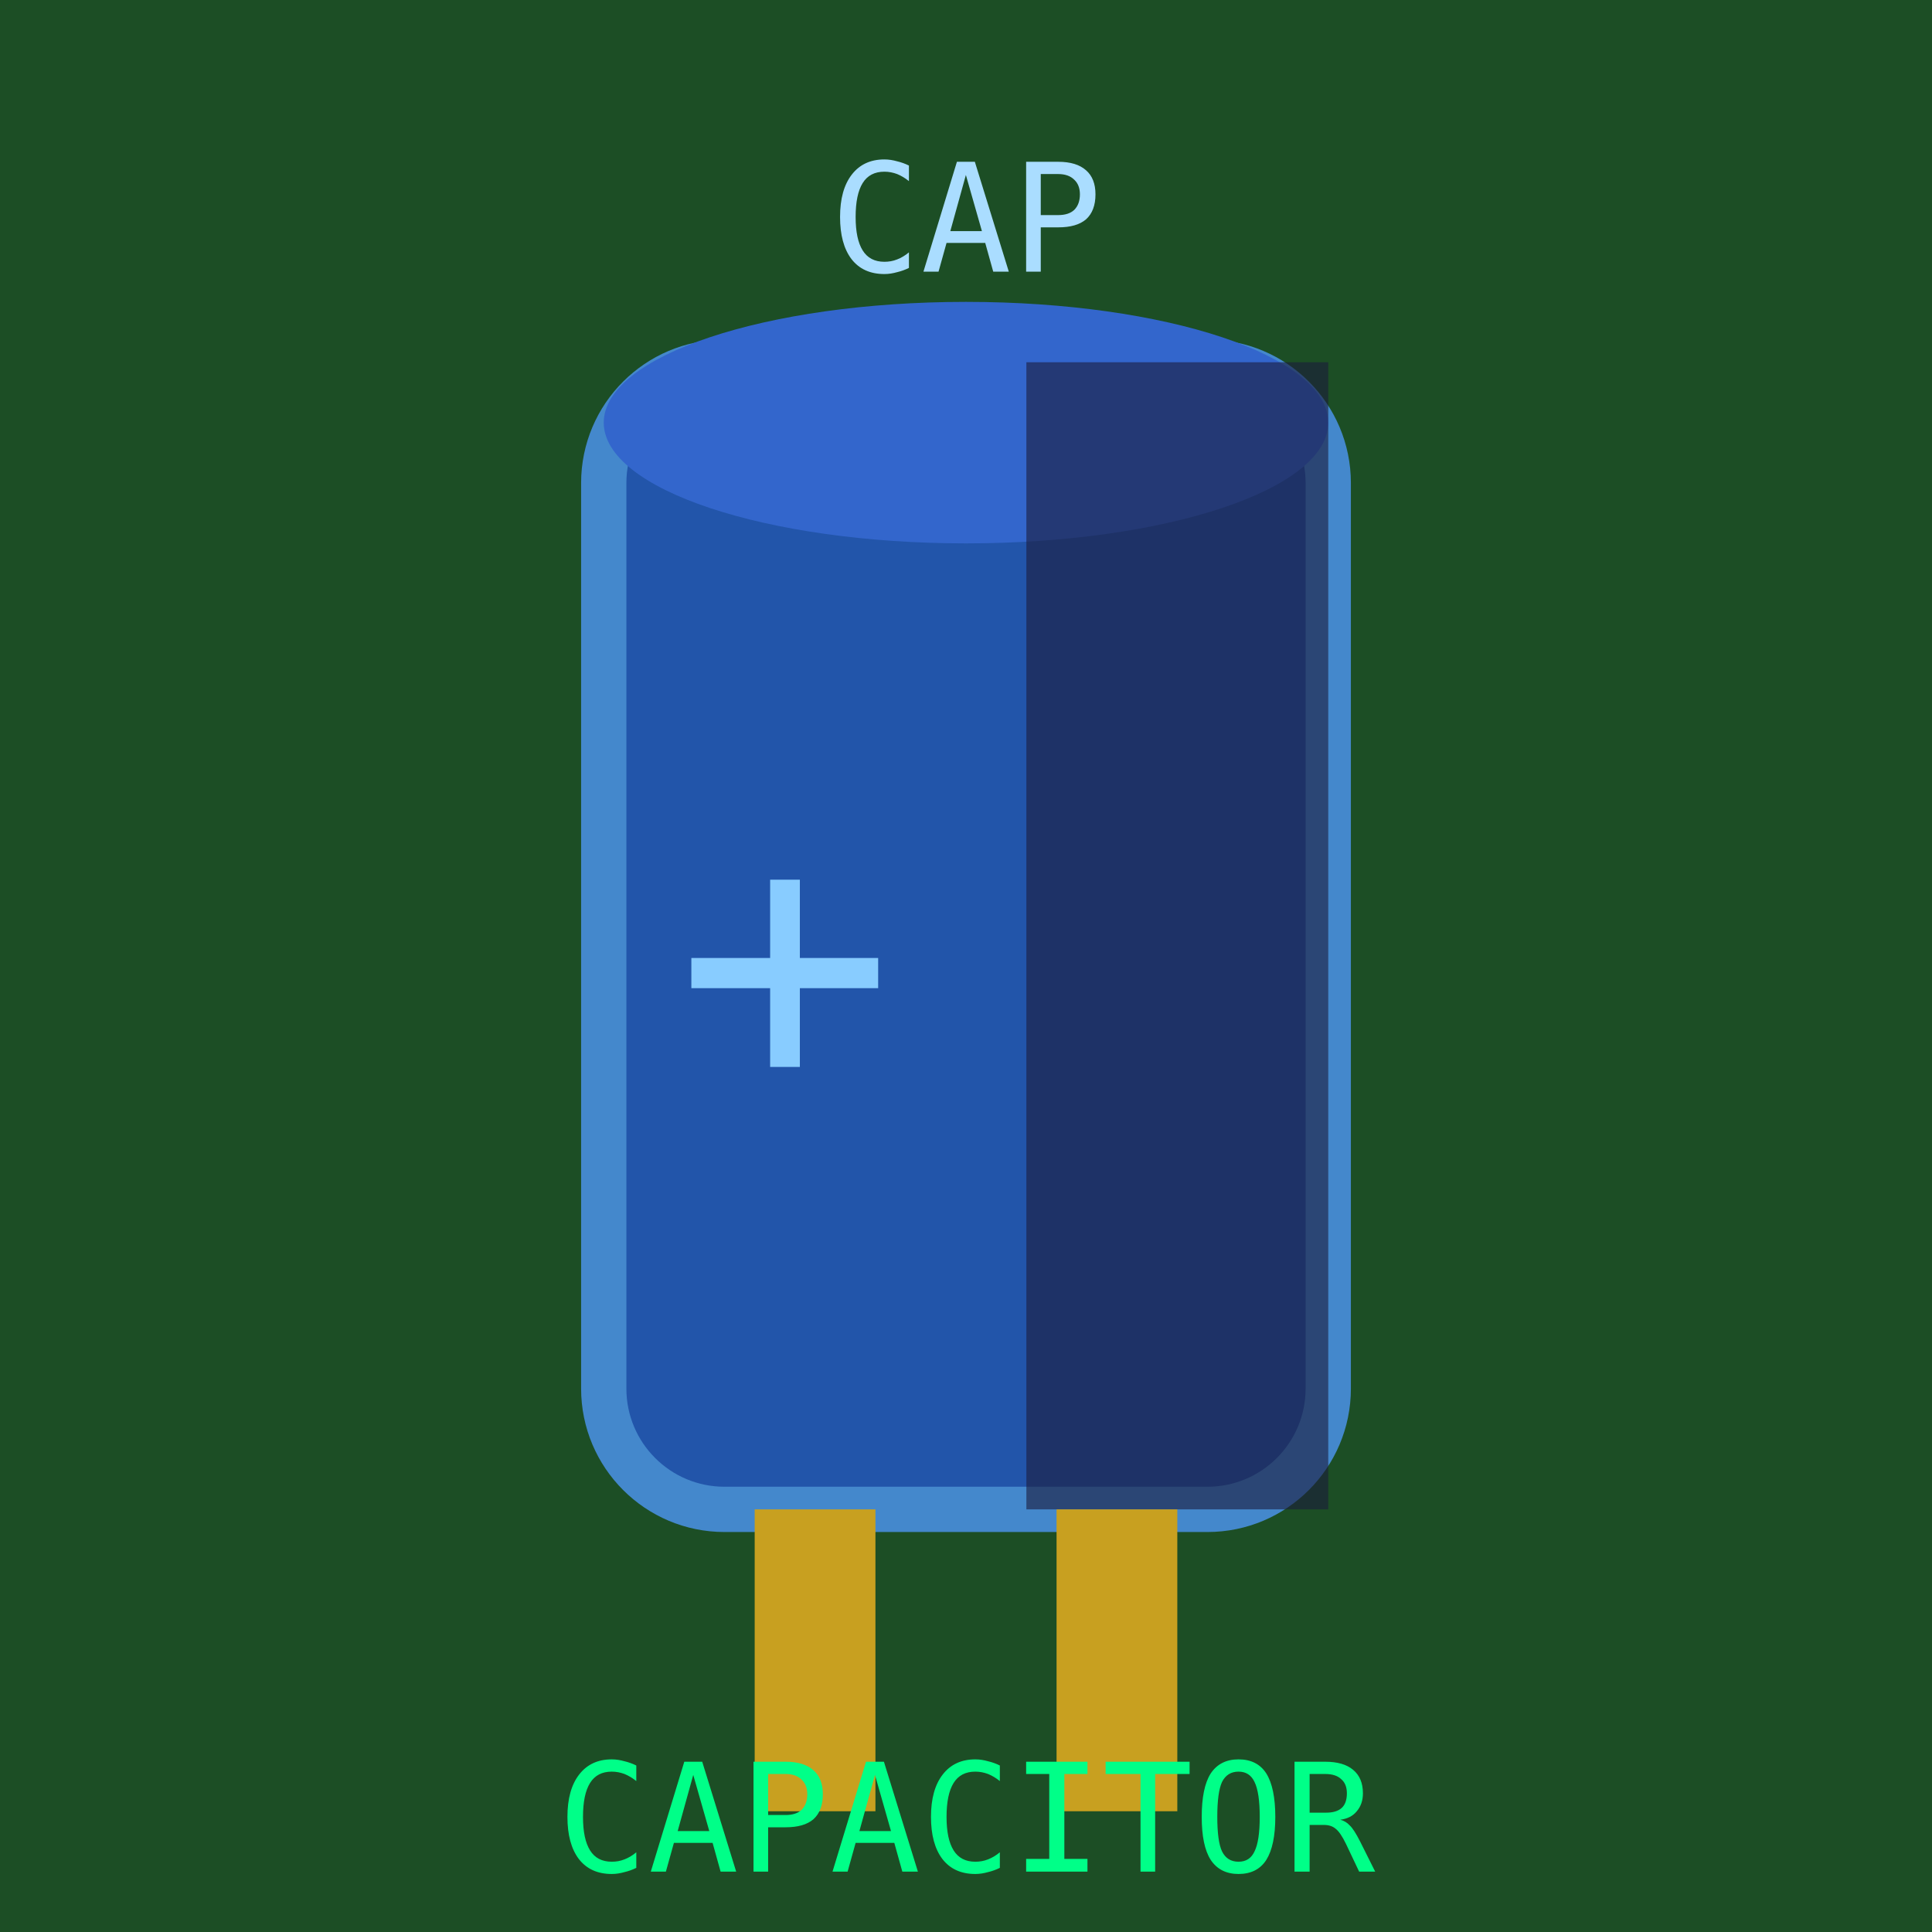
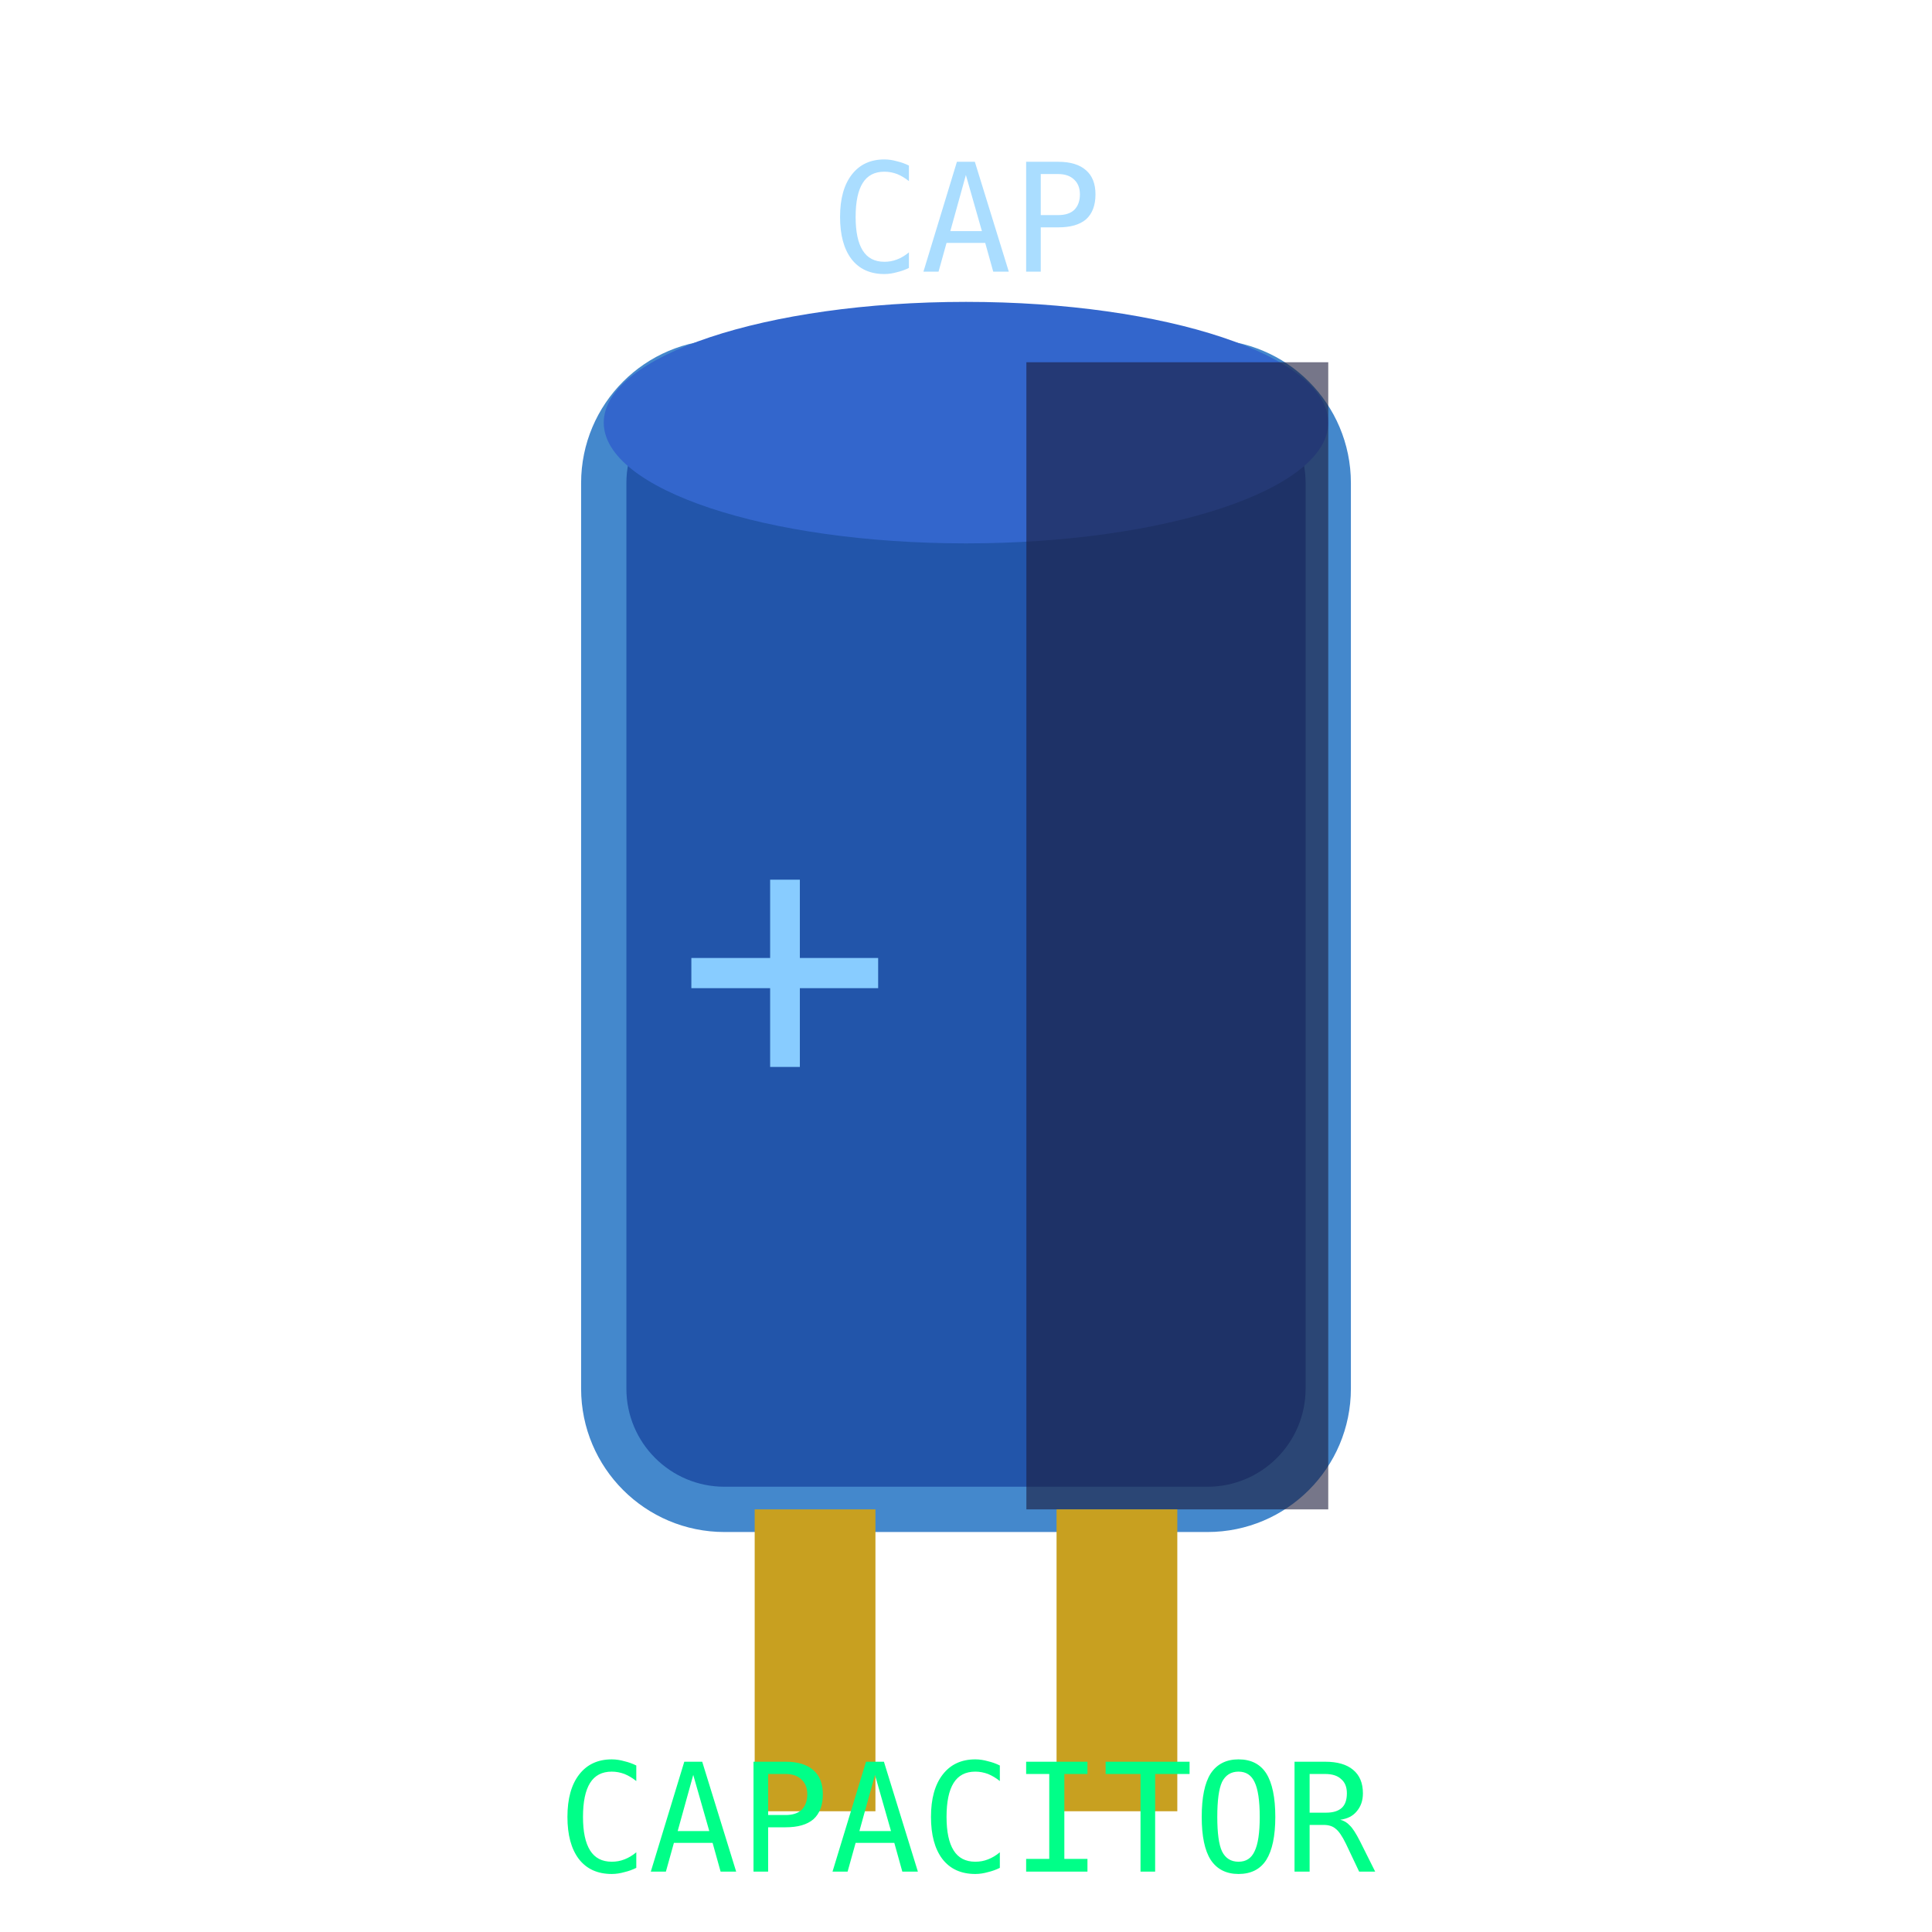
<svg xmlns="http://www.w3.org/2000/svg" viewBox="0 0 64 64" width="64" height="64">
-   <rect width="64" height="64" fill="#1e3a1e" />
-   <rect width="64" height="64" fill="#1a5c2a" opacity="0.6" />
  <rect x="20" y="12" width="24" height="38" rx="4" fill="#2255aa" stroke="#4488cc" stroke-width="1.5" />
  <ellipse cx="32" cy="14" rx="12" ry="4" fill="#3366cc" />
  <rect x="34" y="12" width="10" height="38" rx="0" fill="#1a1a3a" opacity="0.6" />
  <text x="26" y="36" font-family="monospace" font-size="12" fill="#88ccff" text-anchor="middle">+</text>
  <rect x="25" y="50" width="4" height="10" fill="#c8a020" />
  <rect x="35" y="50" width="4" height="10" fill="#c8a020" />
  <text x="32" y="9" font-family="monospace" font-size="5" fill="#aaddff" text-anchor="middle">CAP</text>
  <text x="32" y="62" font-family="monospace" font-size="5" fill="#00ff88" text-anchor="middle">CAPACITOR</text>
</svg>
